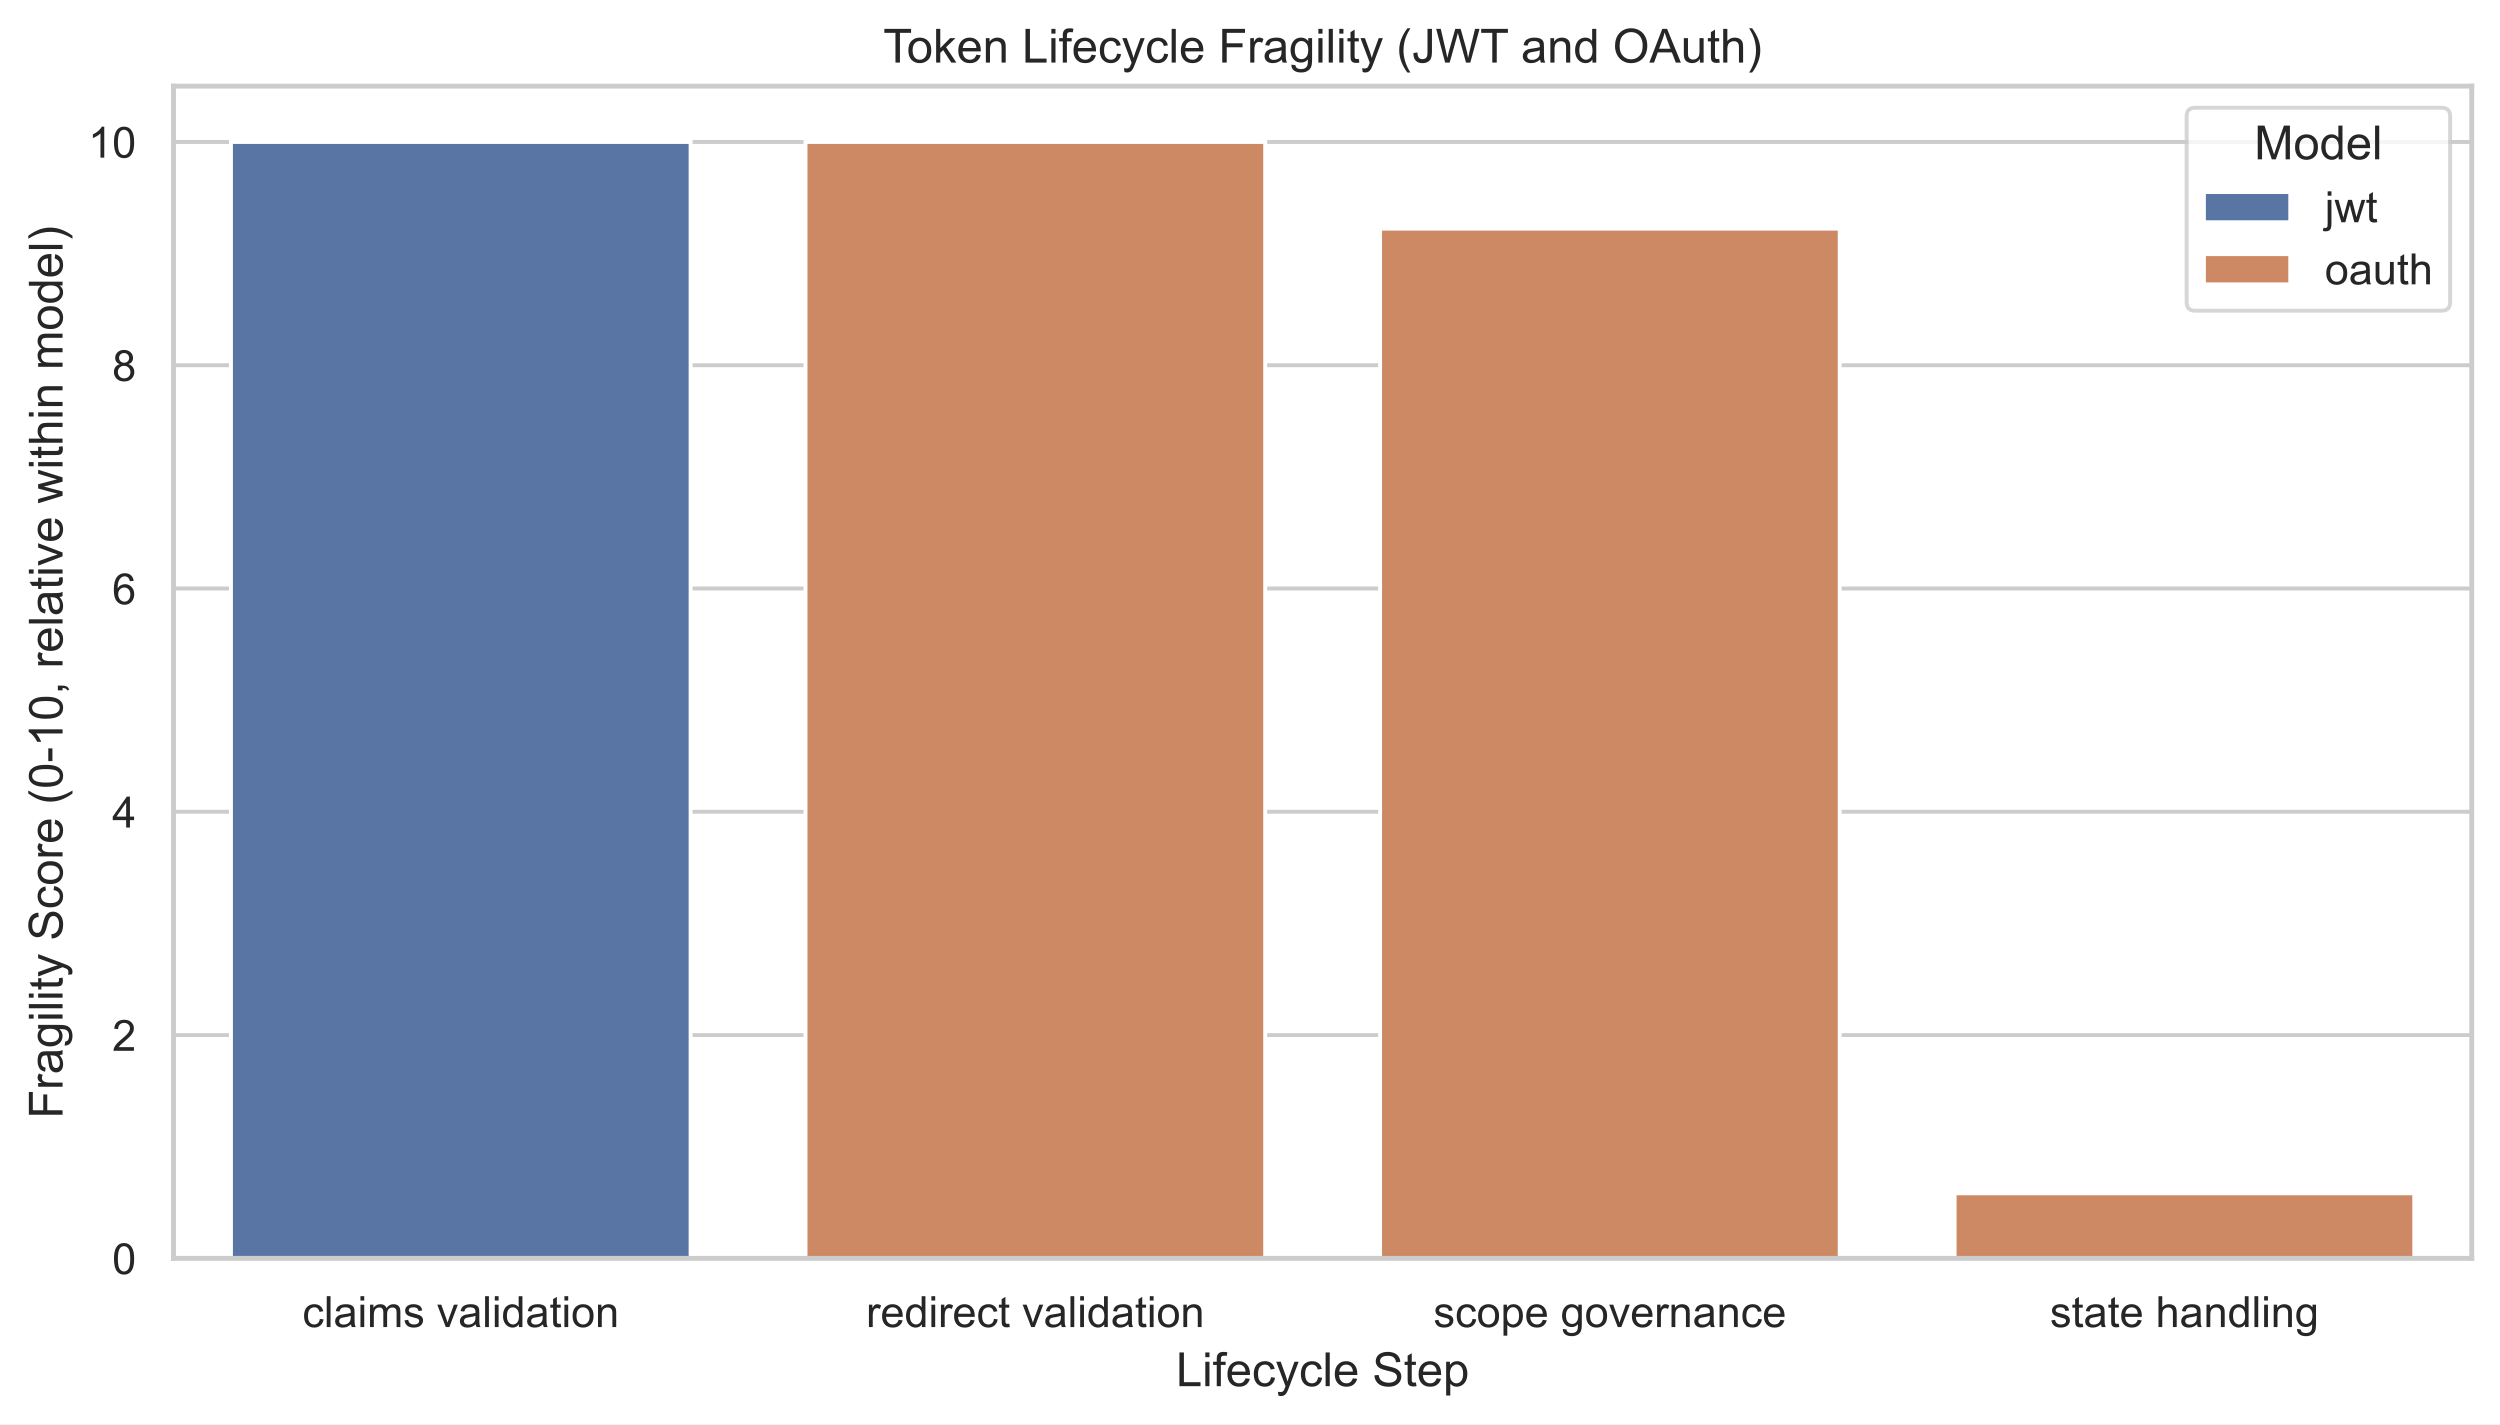
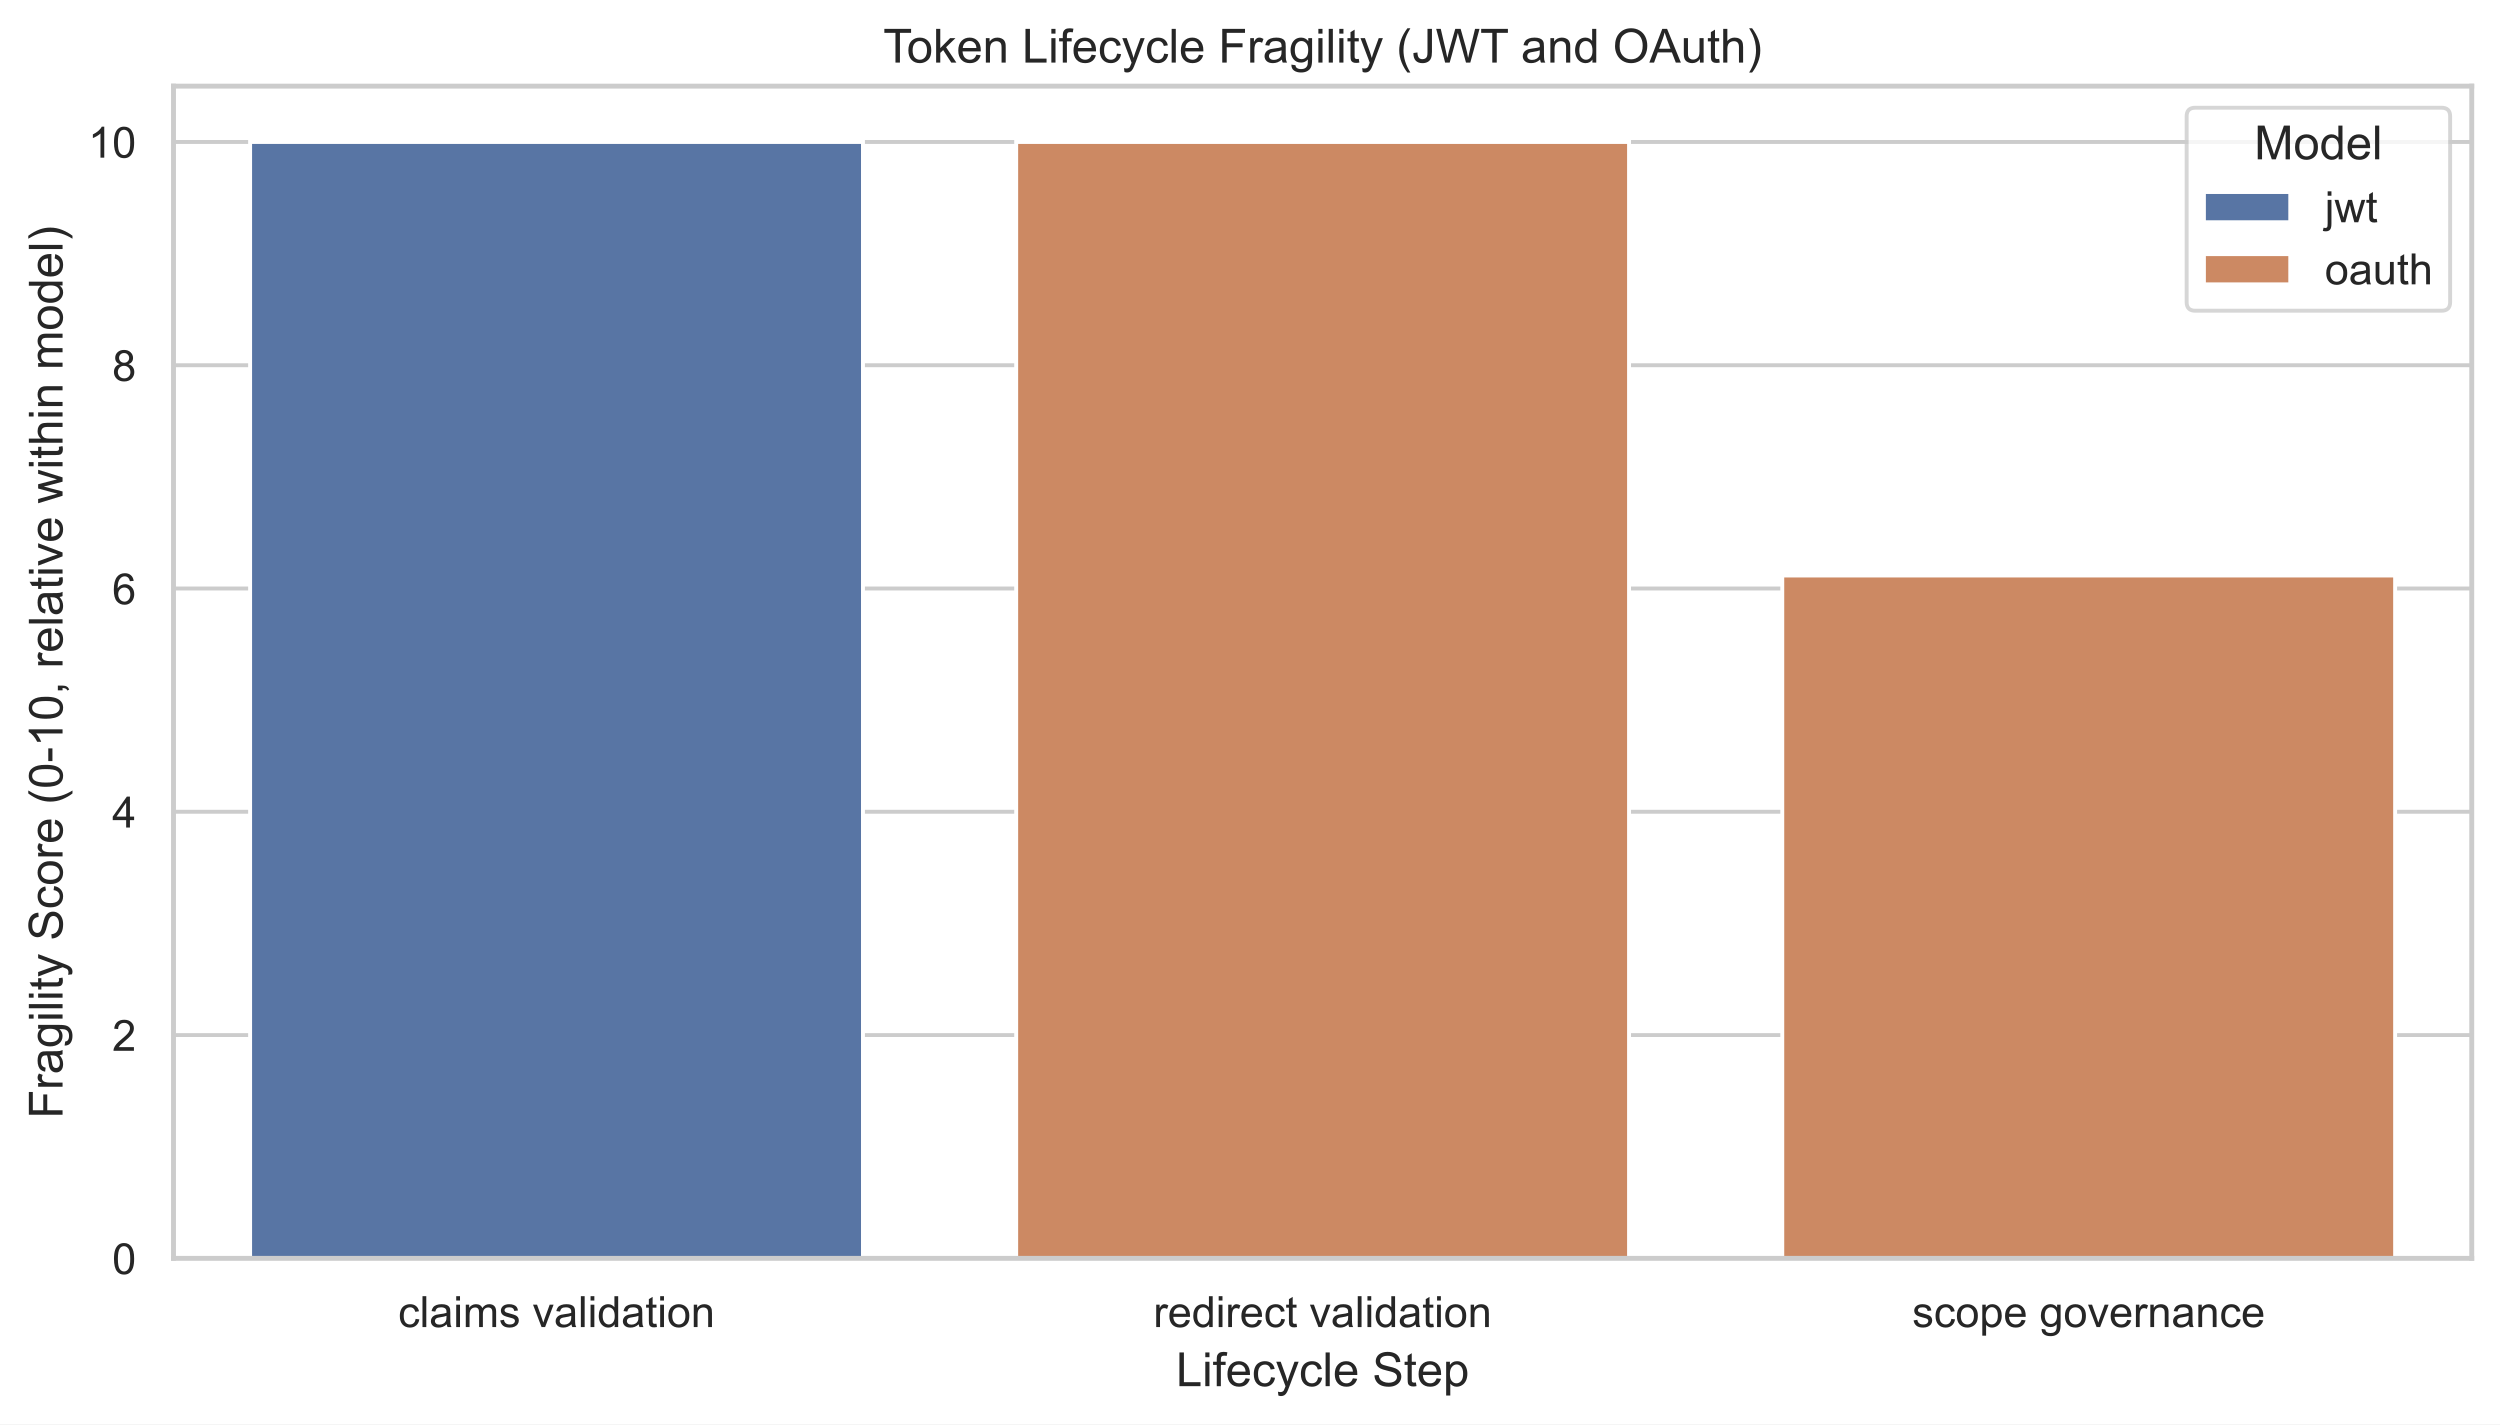
<svg xmlns="http://www.w3.org/2000/svg" xmlns:xlink="http://www.w3.org/1999/xlink" width="636.84pt" height="362.833pt" viewBox="0 0 636.84 362.833" version="1.1">
  <defs>
    <style type="text/css">*{stroke-linejoin: round; stroke-linecap: butt}</style>
  </defs>
  <g id="figure_1">
    <g id="patch_1">
      <path d="M 0 362.833  L 636.84 362.833  L 636.84 0  L 0 0  z " style="fill: #ffffff" />
    </g>
    <g id="axes_1">
      <g id="patch_2">
        <path d="M 44.196 320.547  L 629.64 320.547  L 629.64 21.943  L 44.196 21.943  z " style="fill: #ffffff" />
      </g>
      <g id="matplotlib.axis_1">
        <g id="xtick_1">
          <g id="text_1">
-             <g style="fill: #262626" transform="translate(77.02796 338.0556) scale(0.11 -0.11)">
+             <g style="fill: #262626" transform="translate(101.4214 338.0556) scale(0.11 -0.11)">
              <defs>
                <path id="ArialMT-46" d="M 2588 1216  L 3141 1144  Q 3050 572 2676 248  Q 2303 -75 1759 -75  Q 1078 -75 664 370  Q 250 816 250 1647  Q 250 2184 428 2587  Q 606 2991 970 3192  Q 1334 3394 1763 3394  Q 2303 3394 2647 3120  Q 2991 2847 3088 2344  L 2541 2259  Q 2463 2594 2264 2762  Q 2066 2931 1784 2931  Q 1359 2931 1093 2626  Q 828 2322 828 1663  Q 828 994 1084 691  Q 1341 388 1753 388  Q 2084 388 2306 591  Q 2528 794 2588 1216  z " transform="scale(0.015625)" />
                <path id="ArialMT-4f" d="M 409 0  L 409 4581  L 972 4581  L 972 0  L 409 0  z " transform="scale(0.015625)" />
                <path id="ArialMT-44" d="M 2588 409  Q 2275 144 1986 34  Q 1697 -75 1366 -75  Q 819 -75 525 192  Q 231 459 231 875  Q 231 1119 342 1320  Q 453 1522 633 1644  Q 813 1766 1038 1828  Q 1203 1872 1538 1913  Q 2219 1994 2541 2106  Q 2544 2222 2544 2253  Q 2544 2597 2384 2738  Q 2169 2928 1744 2928  Q 1347 2928 1158 2789  Q 969 2650 878 2297  L 328 2372  Q 403 2725 575 2942  Q 747 3159 1072 3276  Q 1397 3394 1825 3394  Q 2250 3394 2515 3294  Q 2781 3194 2906 3042  Q 3031 2891 3081 2659  Q 3109 2516 3109 2141  L 3109 1391  Q 3109 606 3145 398  Q 3181 191 3288 0  L 2700 0  Q 2613 175 2588 409  z M 2541 1666  Q 2234 1541 1622 1453  Q 1275 1403 1131 1340  Q 988 1278 909 1158  Q 831 1038 831 891  Q 831 666 1001 516  Q 1172 366 1500 366  Q 1825 366 2078 508  Q 2331 650 2450 897  Q 2541 1088 2541 1459  L 2541 1666  z " transform="scale(0.015625)" />
                <path id="ArialMT-4c" d="M 425 3934  L 425 4581  L 988 4581  L 988 3934  L 425 3934  z M 425 0  L 425 3319  L 988 3319  L 988 0  L 425 0  z " transform="scale(0.015625)" />
                <path id="ArialMT-50" d="M 422 0  L 422 3319  L 925 3319  L 925 2853  Q 1081 3097 1340 3245  Q 1600 3394 1931 3394  Q 2300 3394 2536 3241  Q 2772 3088 2869 2813  Q 3263 3394 3894 3394  Q 4388 3394 4653 3120  Q 4919 2847 4919 2278  L 4919 0  L 4359 0  L 4359 2091  Q 4359 2428 4304 2576  Q 4250 2725 4106 2815  Q 3963 2906 3769 2906  Q 3419 2906 3187 2673  Q 2956 2441 2956 1928  L 2956 0  L 2394 0  L 2394 2156  Q 2394 2531 2256 2718  Q 2119 2906 1806 2906  Q 1569 2906 1367 2781  Q 1166 2656 1075 2415  Q 984 2175 984 1722  L 984 0  L 422 0  z " transform="scale(0.015625)" />
                <path id="ArialMT-56" d="M 197 991  L 753 1078  Q 800 744 1014 566  Q 1228 388 1613 388  Q 2000 388 2187 545  Q 2375 703 2375 916  Q 2375 1106 2209 1216  Q 2094 1291 1634 1406  Q 1016 1563 777 1677  Q 538 1791 414 1992  Q 291 2194 291 2438  Q 291 2659 392 2848  Q 494 3038 669 3163  Q 800 3259 1026 3326  Q 1253 3394 1513 3394  Q 1903 3394 2198 3281  Q 2494 3169 2634 2976  Q 2775 2784 2828 2463  L 2278 2388  Q 2241 2644 2061 2787  Q 1881 2931 1553 2931  Q 1166 2931 1000 2803  Q 834 2675 834 2503  Q 834 2394 903 2306  Q 972 2216 1119 2156  Q 1203 2125 1616 2013  Q 2213 1853 2448 1751  Q 2684 1650 2818 1456  Q 2953 1263 2953 975  Q 2953 694 2789 445  Q 2625 197 2315 61  Q 2006 -75 1616 -75  Q 969 -75 630 194  Q 291 463 197 991  z " transform="scale(0.015625)" />
                <path id="ArialMT-3" transform="scale(0.015625)" />
                <path id="ArialMT-59" d="M 1344 0  L 81 3319  L 675 3319  L 1388 1331  Q 1503 1009 1600 663  Q 1675 925 1809 1294  L 2547 3319  L 3125 3319  L 1869 0  L 1344 0  z " transform="scale(0.015625)" />
                <path id="ArialMT-47" d="M 2575 0  L 2575 419  Q 2259 -75 1647 -75  Q 1250 -75 917 144  Q 584 363 401 755  Q 219 1147 219 1656  Q 219 2153 384 2558  Q 550 2963 881 3178  Q 1213 3394 1622 3394  Q 1922 3394 2156 3267  Q 2391 3141 2538 2938  L 2538 4581  L 3097 4581  L 3097 0  L 2575 0  z M 797 1656  Q 797 1019 1065 703  Q 1334 388 1700 388  Q 2069 388 2326 689  Q 2584 991 2584 1609  Q 2584 2291 2321 2609  Q 2059 2928 1675 2928  Q 1300 2928 1048 2622  Q 797 2316 797 1656  z " transform="scale(0.015625)" />
                <path id="ArialMT-57" d="M 1650 503  L 1731 6  Q 1494 -44 1306 -44  Q 1000 -44 831 53  Q 663 150 594 308  Q 525 466 525 972  L 525 2881  L 113 2881  L 113 3319  L 525 3319  L 525 4141  L 1084 4478  L 1084 3319  L 1650 3319  L 1650 2881  L 1084 2881  L 1084 941  Q 1084 700 1114 631  Q 1144 563 1211 522  Q 1278 481 1403 481  Q 1497 481 1650 503  z " transform="scale(0.015625)" />
                <path id="ArialMT-52" d="M 213 1659  Q 213 2581 725 3025  Q 1153 3394 1769 3394  Q 2453 3394 2887 2945  Q 3322 2497 3322 1706  Q 3322 1066 3130 698  Q 2938 331 2570 128  Q 2203 -75 1769 -75  Q 1072 -75 642 372  Q 213 819 213 1659  z M 791 1659  Q 791 1022 1069 705  Q 1347 388 1769 388  Q 2188 388 2466 706  Q 2744 1025 2744 1678  Q 2744 2294 2464 2611  Q 2184 2928 1769 2928  Q 1347 2928 1069 2612  Q 791 2297 791 1659  z " transform="scale(0.015625)" />
                <path id="ArialMT-51" d="M 422 0  L 422 3319  L 928 3319  L 928 2847  Q 1294 3394 1984 3394  Q 2284 3394 2536 3286  Q 2788 3178 2913 3003  Q 3038 2828 3088 2588  Q 3119 2431 3119 2041  L 3119 0  L 2556 0  L 2556 2019  Q 2556 2363 2490 2533  Q 2425 2703 2258 2804  Q 2091 2906 1866 2906  Q 1506 2906 1245 2678  Q 984 2450 984 1813  L 984 0  L 422 0  z " transform="scale(0.015625)" />
              </defs>
              <use xlink:href="#ArialMT-46" />
              <use xlink:href="#ArialMT-4f" transform="translate(50 0)" />
              <use xlink:href="#ArialMT-44" transform="translate(72.21875 0)" />
              <use xlink:href="#ArialMT-4c" transform="translate(127.8281 0)" />
              <use xlink:href="#ArialMT-50" transform="translate(150.0469 0)" />
              <use xlink:href="#ArialMT-56" transform="translate(233.3438 0)" />
              <use xlink:href="#ArialMT-3" transform="translate(283.3438 0)" />
              <use xlink:href="#ArialMT-59" transform="translate(311.125 0)" />
              <use xlink:href="#ArialMT-44" transform="translate(361.125 0)" />
              <use xlink:href="#ArialMT-4f" transform="translate(416.7344 0)" />
              <use xlink:href="#ArialMT-4c" transform="translate(438.9531 0)" />
              <use xlink:href="#ArialMT-47" transform="translate(461.1719 0)" />
              <use xlink:href="#ArialMT-44" transform="translate(516.7812 0)" />
              <use xlink:href="#ArialMT-57" transform="translate(572.3906 0)" />
              <use xlink:href="#ArialMT-4c" transform="translate(600.1719 0)" />
              <use xlink:href="#ArialMT-52" transform="translate(622.3906 0)" />
              <use xlink:href="#ArialMT-51" transform="translate(678 0)" />
            </g>
          </g>
        </g>
        <g id="xtick_2">
          <g id="text_2">
-             <g style="fill: #262626" transform="translate(220.6346 338.0556) scale(0.11 -0.11)">
+             <g style="fill: #262626" transform="translate(293.815 338.0556) scale(0.11 -0.11)">
              <defs>
                <path id="ArialMT-55" d="M 416 0  L 416 3319  L 922 3319  L 922 2816  Q 1116 3169 1280 3281  Q 1444 3394 1641 3394  Q 1925 3394 2219 3213  L 2025 2691  Q 1819 2813 1613 2813  Q 1428 2813 1281 2702  Q 1134 2591 1072 2394  Q 978 2094 978 1738  L 978 0  L 416 0  z " transform="scale(0.015625)" />
                <path id="ArialMT-48" d="M 2694 1069  L 3275 997  Q 3138 488 2766 206  Q 2394 -75 1816 -75  Q 1088 -75 661 373  Q 234 822 234 1631  Q 234 2469 665 2931  Q 1097 3394 1784 3394  Q 2450 3394 2872 2941  Q 3294 2488 3294 1666  Q 3294 1616 3291 1516  L 816 1516  Q 847 969 1125 678  Q 1403 388 1819 388  Q 2128 388 2347 550  Q 2566 713 2694 1069  z M 847 1978  L 2700 1978  Q 2663 2397 2488 2606  Q 2219 2931 1791 2931  Q 1403 2931 1139 2672  Q 875 2413 847 1978  z " transform="scale(0.015625)" />
              </defs>
              <use xlink:href="#ArialMT-55" />
              <use xlink:href="#ArialMT-48" transform="translate(33.29688 0)" />
              <use xlink:href="#ArialMT-47" transform="translate(88.90625 0)" />
              <use xlink:href="#ArialMT-4c" transform="translate(144.5156 0)" />
              <use xlink:href="#ArialMT-55" transform="translate(166.7344 0)" />
              <use xlink:href="#ArialMT-48" transform="translate(200.0312 0)" />
              <use xlink:href="#ArialMT-46" transform="translate(255.6406 0)" />
              <use xlink:href="#ArialMT-57" transform="translate(305.6406 0)" />
              <use xlink:href="#ArialMT-3" transform="translate(333.4219 0)" />
              <use xlink:href="#ArialMT-59" transform="translate(361.2031 0)" />
              <use xlink:href="#ArialMT-44" transform="translate(411.2031 0)" />
              <use xlink:href="#ArialMT-4f" transform="translate(466.8125 0)" />
              <use xlink:href="#ArialMT-4c" transform="translate(489.0312 0)" />
              <use xlink:href="#ArialMT-47" transform="translate(511.25 0)" />
              <use xlink:href="#ArialMT-44" transform="translate(566.8594 0)" />
              <use xlink:href="#ArialMT-57" transform="translate(622.4688 0)" />
              <use xlink:href="#ArialMT-4c" transform="translate(650.25 0)" />
              <use xlink:href="#ArialMT-52" transform="translate(672.4688 0)" />
              <use xlink:href="#ArialMT-51" transform="translate(728.0781 0)" />
            </g>
          </g>
        </g>
        <g id="xtick_3">
          <g id="text_3">
-             <g style="fill: #262626" transform="translate(365.1539 338.0556) scale(0.11 -0.11)">
+             <g style="fill: #262626" transform="translate(487.1213 338.0556) scale(0.11 -0.11)">
              <defs>
                <path id="ArialMT-53" d="M 422 -1272  L 422 3319  L 934 3319  L 934 2888  Q 1116 3141 1344 3267  Q 1572 3394 1897 3394  Q 2322 3394 2647 3175  Q 2972 2956 3137 2557  Q 3303 2159 3303 1684  Q 3303 1175 3120 767  Q 2938 359 2589 142  Q 2241 -75 1856 -75  Q 1575 -75 1351 44  Q 1128 163 984 344  L 984 -1272  L 422 -1272  z M 931 1641  Q 931 1000 1190 694  Q 1450 388 1819 388  Q 2194 388 2461 705  Q 2728 1022 2728 1688  Q 2728 2322 2467 2637  Q 2206 2953 1844 2953  Q 1484 2953 1207 2617  Q 931 2281 931 1641  z " transform="scale(0.015625)" />
                <path id="ArialMT-4a" d="M 319 -275  L 866 -356  Q 900 -609 1056 -725  Q 1266 -881 1628 -881  Q 2019 -881 2231 -725  Q 2444 -569 2519 -288  Q 2563 -116 2559 434  Q 2191 0 1641 0  Q 956 0 581 494  Q 206 988 206 1678  Q 206 2153 378 2554  Q 550 2956 876 3175  Q 1203 3394 1644 3394  Q 2231 3394 2613 2919  L 2613 3319  L 3131 3319  L 3131 450  Q 3131 -325 2973 -648  Q 2816 -972 2473 -1159  Q 2131 -1347 1631 -1347  Q 1038 -1347 672 -1080  Q 306 -813 319 -275  z M 784 1719  Q 784 1066 1043 766  Q 1303 466 1694 466  Q 2081 466 2343 764  Q 2606 1063 2606 1700  Q 2606 2309 2336 2618  Q 2066 2928 1684 2928  Q 1309 2928 1046 2623  Q 784 2319 784 1719  z " transform="scale(0.015625)" />
              </defs>
              <use xlink:href="#ArialMT-56" />
              <use xlink:href="#ArialMT-46" transform="translate(50 0)" />
              <use xlink:href="#ArialMT-52" transform="translate(100 0)" />
              <use xlink:href="#ArialMT-53" transform="translate(155.6094 0)" />
              <use xlink:href="#ArialMT-48" transform="translate(211.2188 0)" />
              <use xlink:href="#ArialMT-3" transform="translate(266.8281 0)" />
              <use xlink:href="#ArialMT-4a" transform="translate(294.6094 0)" />
              <use xlink:href="#ArialMT-52" transform="translate(350.2188 0)" />
              <use xlink:href="#ArialMT-59" transform="translate(405.8281 0)" />
              <use xlink:href="#ArialMT-48" transform="translate(455.8281 0)" />
              <use xlink:href="#ArialMT-55" transform="translate(511.4375 0)" />
              <use xlink:href="#ArialMT-51" transform="translate(544.7344 0)" />
              <use xlink:href="#ArialMT-44" transform="translate(600.3438 0)" />
              <use xlink:href="#ArialMT-51" transform="translate(655.9531 0)" />
              <use xlink:href="#ArialMT-46" transform="translate(711.5625 0)" />
              <use xlink:href="#ArialMT-48" transform="translate(761.5625 0)" />
            </g>
          </g>
        </g>
-         <g id="xtick_4">
-           <g id="text_4">
-             <g style="fill: #262626" transform="translate(522.2131 338.0556) scale(0.11 -0.11)">
-               <defs>
-                 <path id="ArialMT-4b" d="M 422 0  L 422 4581  L 984 4581  L 984 2938  Q 1378 3394 1978 3394  Q 2347 3394 2619 3248  Q 2891 3103 3008 2847  Q 3125 2591 3125 2103  L 3125 0  L 2563 0  L 2563 2103  Q 2563 2525 2380 2717  Q 2197 2909 1863 2909  Q 1613 2909 1392 2779  Q 1172 2650 1078 2428  Q 984 2206 984 1816  L 984 0  L 422 0  z " transform="scale(0.015625)" />
-               </defs>
-               <use xlink:href="#ArialMT-56" />
-               <use xlink:href="#ArialMT-57" transform="translate(50 0)" />
-               <use xlink:href="#ArialMT-44" transform="translate(77.78125 0)" />
-               <use xlink:href="#ArialMT-57" transform="translate(133.3906 0)" />
-               <use xlink:href="#ArialMT-48" transform="translate(161.1719 0)" />
-               <use xlink:href="#ArialMT-3" transform="translate(216.7812 0)" />
-               <use xlink:href="#ArialMT-4b" transform="translate(244.5625 0)" />
-               <use xlink:href="#ArialMT-44" transform="translate(300.1719 0)" />
-               <use xlink:href="#ArialMT-51" transform="translate(355.7812 0)" />
-               <use xlink:href="#ArialMT-47" transform="translate(411.3906 0)" />
-               <use xlink:href="#ArialMT-4f" transform="translate(467 0)" />
-               <use xlink:href="#ArialMT-4c" transform="translate(489.2188 0)" />
-               <use xlink:href="#ArialMT-51" transform="translate(511.4375 0)" />
-               <use xlink:href="#ArialMT-4a" transform="translate(567.0469 0)" />
-             </g>
-           </g>
-         </g>
-         <g id="text_5">
+         <g id="text_4">
          <g style="fill: #262626" transform="translate(299.566 353.1071) scale(0.12 -0.12)">
            <defs>
              <path id="ArialMT-2f" d="M 469 0  L 469 4581  L 1075 4581  L 1075 541  L 3331 541  L 3331 0  L 469 0  z " transform="scale(0.015625)" />
              <path id="ArialMT-49" d="M 556 0  L 556 2881  L 59 2881  L 59 3319  L 556 3319  L 556 3672  Q 556 4006 616 4169  Q 697 4388 901 4523  Q 1106 4659 1475 4659  Q 1713 4659 2000 4603  L 1916 4113  Q 1741 4144 1584 4144  Q 1328 4144 1222 4034  Q 1116 3925 1116 3625  L 1116 3319  L 1763 3319  L 1763 2881  L 1116 2881  L 1116 0  L 556 0  z " transform="scale(0.015625)" />
              <path id="ArialMT-5c" d="M 397 -1278  L 334 -750  Q 519 -800 656 -800  Q 844 -800 956 -737  Q 1069 -675 1141 -563  Q 1194 -478 1313 -144  Q 1328 -97 1363 -6  L 103 3319  L 709 3319  L 1400 1397  Q 1534 1031 1641 628  Q 1738 1016 1872 1384  L 2581 3319  L 3144 3319  L 1881 -56  Q 1678 -603 1566 -809  Q 1416 -1088 1222 -1217  Q 1028 -1347 759 -1347  Q 597 -1347 397 -1278  z " transform="scale(0.015625)" />
              <path id="ArialMT-36" d="M 288 1472  L 859 1522  Q 900 1178 1048 958  Q 1197 738 1509 602  Q 1822 466 2213 466  Q 2559 466 2825 569  Q 3091 672 3220 851  Q 3350 1031 3350 1244  Q 3350 1459 3225 1620  Q 3100 1781 2813 1891  Q 2628 1963 1997 2114  Q 1366 2266 1113 2400  Q 784 2572 623 2826  Q 463 3081 463 3397  Q 463 3744 659 4045  Q 856 4347 1234 4503  Q 1613 4659 2075 4659  Q 2584 4659 2973 4495  Q 3363 4331 3572 4012  Q 3781 3694 3797 3291  L 3216 3247  Q 3169 3681 2898 3903  Q 2628 4125 2100 4125  Q 1550 4125 1298 3923  Q 1047 3722 1047 3438  Q 1047 3191 1225 3031  Q 1400 2872 2139 2705  Q 2878 2538 3153 2413  Q 3553 2228 3743 1945  Q 3934 1663 3934 1294  Q 3934 928 3725 604  Q 3516 281 3123 101  Q 2731 -78 2241 -78  Q 1619 -78 1198 103  Q 778 284 539 648  Q 300 1013 288 1472  z " transform="scale(0.015625)" />
            </defs>
            <use xlink:href="#ArialMT-2f" />
            <use xlink:href="#ArialMT-4c" transform="translate(55.60938 0)" />
            <use xlink:href="#ArialMT-49" transform="translate(77.82812 0)" />
            <use xlink:href="#ArialMT-48" transform="translate(105.6094 0)" />
            <use xlink:href="#ArialMT-46" transform="translate(161.2188 0)" />
            <use xlink:href="#ArialMT-5c" transform="translate(211.2188 0)" />
            <use xlink:href="#ArialMT-46" transform="translate(261.2188 0)" />
            <use xlink:href="#ArialMT-4f" transform="translate(311.2188 0)" />
            <use xlink:href="#ArialMT-48" transform="translate(333.4375 0)" />
            <use xlink:href="#ArialMT-3" transform="translate(389.0469 0)" />
            <use xlink:href="#ArialMT-36" transform="translate(416.8281 0)" />
            <use xlink:href="#ArialMT-57" transform="translate(483.5312 0)" />
            <use xlink:href="#ArialMT-48" transform="translate(511.3125 0)" />
            <use xlink:href="#ArialMT-53" transform="translate(566.9219 0)" />
          </g>
        </g>
      </g>
      <g id="matplotlib.axis_2">
        <g id="ytick_1">
          <g id="line2d_1">
-             <path d="M 44.196 320.547  L 629.64 320.547  " clip-path="url(#p34805dec7f)" style="fill: none; stroke: #cccccc; stroke-linecap: round" />
-           </g>
-           <g id="text_6">
+             <path d="M 44.196 320.547  L 629.64 320.547  " clip-path="url(#p69102980c5)" style="fill: none; stroke: #cccccc; stroke-linecap: round" />
+           </g>
+           <g id="text_5">
            <g style="fill: #262626" transform="translate(28.57898 324.5514) scale(0.11 -0.11)">
              <defs>
                <path id="ArialMT-13" d="M 266 2259  Q 266 3072 433 3567  Q 600 4063 929 4331  Q 1259 4600 1759 4600  Q 2128 4600 2406 4451  Q 2684 4303 2865 4023  Q 3047 3744 3150 3342  Q 3253 2941 3253 2259  Q 3253 1453 3087 958  Q 2922 463 2592 192  Q 2263 -78 1759 -78  Q 1097 -78 719 397  Q 266 969 266 2259  z M 844 2259  Q 844 1131 1108 757  Q 1372 384 1759 384  Q 2147 384 2411 759  Q 2675 1134 2675 2259  Q 2675 3391 2411 3762  Q 2147 4134 1753 4134  Q 1366 4134 1134 3806  Q 844 3388 844 2259  z " transform="scale(0.015625)" />
              </defs>
              <use xlink:href="#ArialMT-13" />
            </g>
          </g>
        </g>
        <g id="ytick_2">
          <g id="line2d_2">
-             <path d="M 44.196 263.67  L 629.64 263.67  " clip-path="url(#p34805dec7f)" style="fill: none; stroke: #cccccc; stroke-linecap: round" />
-           </g>
-           <g id="text_7">
+             <path d="M 44.196 263.67  L 629.64 263.67  " clip-path="url(#p69102980c5)" style="fill: none; stroke: #cccccc; stroke-linecap: round" />
+           </g>
+           <g id="text_6">
            <g style="fill: #262626" transform="translate(28.57898 267.6745) scale(0.11 -0.11)">
              <defs>
                <path id="ArialMT-15" d="M 3222 541  L 3222 0  L 194 0  Q 188 203 259 391  Q 375 700 629 1000  Q 884 1300 1366 1694  Q 2113 2306 2375 2664  Q 2638 3022 2638 3341  Q 2638 3675 2398 3904  Q 2159 4134 1775 4134  Q 1369 4134 1125 3890  Q 881 3647 878 3216  L 300 3275  Q 359 3922 746 4261  Q 1134 4600 1788 4600  Q 2447 4600 2831 4234  Q 3216 3869 3216 3328  Q 3216 3053 3103 2787  Q 2991 2522 2730 2228  Q 2469 1934 1863 1422  Q 1356 997 1212 845  Q 1069 694 975 541  L 3222 541  z " transform="scale(0.015625)" />
              </defs>
              <use xlink:href="#ArialMT-15" />
            </g>
          </g>
        </g>
        <g id="ytick_3">
          <g id="line2d_3">
-             <path d="M 44.196 206.793  L 629.64 206.793  " clip-path="url(#p34805dec7f)" style="fill: none; stroke: #cccccc; stroke-linecap: round" />
-           </g>
-           <g id="text_8">
+             <path d="M 44.196 206.793  L 629.64 206.793  " clip-path="url(#p69102980c5)" style="fill: none; stroke: #cccccc; stroke-linecap: round" />
+           </g>
+           <g id="text_7">
            <g style="fill: #262626" transform="translate(28.57898 210.7975) scale(0.11 -0.11)">
              <defs>
                <path id="ArialMT-17" d="M 2069 0  L 2069 1097  L 81 1097  L 81 1613  L 2172 4581  L 2631 4581  L 2631 1613  L 3250 1613  L 3250 1097  L 2631 1097  L 2631 0  L 2069 0  z M 2069 1613  L 2069 3678  L 634 1613  L 2069 1613  z " transform="scale(0.015625)" />
              </defs>
              <use xlink:href="#ArialMT-17" />
            </g>
          </g>
        </g>
        <g id="ytick_4">
          <g id="line2d_4">
-             <path d="M 44.196 149.916  L 629.64 149.916  " clip-path="url(#p34805dec7f)" style="fill: none; stroke: #cccccc; stroke-linecap: round" />
-           </g>
-           <g id="text_9">
+             <path d="M 44.196 149.916  L 629.64 149.916  " clip-path="url(#p69102980c5)" style="fill: none; stroke: #cccccc; stroke-linecap: round" />
+           </g>
+           <g id="text_8">
            <g style="fill: #262626" transform="translate(28.57898 153.9205) scale(0.11 -0.11)">
              <defs>
                <path id="ArialMT-19" d="M 3184 3459  L 2625 3416  Q 2550 3747 2413 3897  Q 2184 4138 1850 4138  Q 1581 4138 1378 3988  Q 1113 3794 959 3422  Q 806 3050 800 2363  Q 1003 2672 1297 2822  Q 1591 2972 1913 2972  Q 2475 2972 2870 2558  Q 3266 2144 3266 1488  Q 3266 1056 3080 686  Q 2894 316 2569 119  Q 2244 -78 1831 -78  Q 1128 -78 684 439  Q 241 956 241 2144  Q 241 3472 731 4075  Q 1159 4600 1884 4600  Q 2425 4600 2770 4297  Q 3116 3994 3184 3459  z M 888 1484  Q 888 1194 1011 928  Q 1134 663 1356 523  Q 1578 384 1822 384  Q 2178 384 2434 671  Q 2691 959 2691 1453  Q 2691 1928 2437 2201  Q 2184 2475 1800 2475  Q 1419 2475 1153 2201  Q 888 1928 888 1484  z " transform="scale(0.015625)" />
              </defs>
              <use xlink:href="#ArialMT-19" />
            </g>
          </g>
        </g>
        <g id="ytick_5">
          <g id="line2d_5">
-             <path d="M 44.196 93.039  L 629.64 93.039  " clip-path="url(#p34805dec7f)" style="fill: none; stroke: #cccccc; stroke-linecap: round" />
-           </g>
-           <g id="text_10">
+             <path d="M 44.196 93.039  L 629.64 93.039  " clip-path="url(#p69102980c5)" style="fill: none; stroke: #cccccc; stroke-linecap: round" />
+           </g>
+           <g id="text_9">
            <g style="fill: #262626" transform="translate(28.57898 97.04351) scale(0.11 -0.11)">
              <defs>
                <path id="ArialMT-1b" d="M 1131 2484  Q 781 2613 612 2850  Q 444 3088 444 3419  Q 444 3919 803 4259  Q 1163 4600 1759 4600  Q 2359 4600 2725 4251  Q 3091 3903 3091 3403  Q 3091 3084 2923 2848  Q 2756 2613 2416 2484  Q 2838 2347 3058 2040  Q 3278 1734 3278 1309  Q 3278 722 2862 322  Q 2447 -78 1769 -78  Q 1091 -78 675 323  Q 259 725 259 1325  Q 259 1772 486 2073  Q 713 2375 1131 2484  z M 1019 3438  Q 1019 3113 1228 2906  Q 1438 2700 1772 2700  Q 2097 2700 2305 2904  Q 2513 3109 2513 3406  Q 2513 3716 2298 3927  Q 2084 4138 1766 4138  Q 1444 4138 1231 3931  Q 1019 3725 1019 3438  z M 838 1322  Q 838 1081 952 856  Q 1066 631 1291 507  Q 1516 384 1775 384  Q 2178 384 2440 643  Q 2703 903 2703 1303  Q 2703 1709 2433 1975  Q 2163 2241 1756 2241  Q 1359 2241 1098 1978  Q 838 1716 838 1322  z " transform="scale(0.015625)" />
              </defs>
              <use xlink:href="#ArialMT-1b" />
            </g>
          </g>
        </g>
        <g id="ytick_6">
          <g id="line2d_6">
-             <path d="M 44.196 36.162  L 629.64 36.162  " clip-path="url(#p34805dec7f)" style="fill: none; stroke: #cccccc; stroke-linecap: round" />
-           </g>
-           <g id="text_11">
+             <path d="M 44.196 36.162  L 629.64 36.162  " clip-path="url(#p69102980c5)" style="fill: none; stroke: #cccccc; stroke-linecap: round" />
+           </g>
+           <g id="text_10">
            <g style="fill: #262626" transform="translate(22.46195 40.16652) scale(0.11 -0.11)">
              <defs>
                <path id="ArialMT-14" d="M 2384 0  L 1822 0  L 1822 3584  Q 1619 3391 1289 3197  Q 959 3003 697 2906  L 697 3450  Q 1169 3672 1522 3987  Q 1875 4303 2022 4600  L 2384 4600  L 2384 0  z " transform="scale(0.015625)" />
              </defs>
              <use xlink:href="#ArialMT-14" />
              <use xlink:href="#ArialMT-13" transform="translate(55.60938 0)" />
            </g>
          </g>
        </g>
-         <g id="text_12">
+         <g id="text_11">
          <g style="fill: #262626" transform="translate(15.93633 284.9452) rotate(-90) scale(0.12 -0.12)">
            <defs>
              <path id="ArialMT-29" d="M 525 0  L 525 4581  L 3616 4581  L 3616 4041  L 1131 4041  L 1131 2622  L 3281 2622  L 3281 2081  L 1131 2081  L 1131 0  L 525 0  z " transform="scale(0.015625)" />
              <path id="ArialMT-b" d="M 1497 -1347  Q 1031 -759 709 28  Q 388 816 388 1659  Q 388 2403 628 3084  Q 909 3875 1497 4659  L 1900 4659  Q 1522 4009 1400 3731  Q 1209 3300 1100 2831  Q 966 2247 966 1656  Q 966 153 1900 -1347  L 1497 -1347  z " transform="scale(0.015625)" />
              <path id="ArialMT-10" d="M 203 1375  L 203 1941  L 1931 1941  L 1931 1375  L 203 1375  z " transform="scale(0.015625)" />
              <path id="ArialMT-f" d="M 569 0  L 569 641  L 1209 641  L 1209 0  Q 1209 -353 1084 -570  Q 959 -788 688 -906  L 531 -666  Q 709 -588 793 -436  Q 878 -284 888 0  L 569 0  z " transform="scale(0.015625)" />
              <path id="ArialMT-5a" d="M 1034 0  L 19 3319  L 600 3319  L 1128 1403  L 1325 691  Q 1338 744 1497 1375  L 2025 3319  L 2603 3319  L 3100 1394  L 3266 759  L 3456 1400  L 4025 3319  L 4572 3319  L 3534 0  L 2950 0  L 2422 1988  L 2294 2553  L 1622 0  L 1034 0  z " transform="scale(0.015625)" />
+               <path id="ArialMT-4b" d="M 422 0  L 422 4581  L 984 4581  L 984 2938  Q 1378 3394 1978 3394  Q 2347 3394 2619 3248  Q 2891 3103 3008 2847  Q 3125 2591 3125 2103  L 3125 0  L 2563 0  L 2563 2103  Q 2563 2525 2380 2717  Q 2197 2909 1863 2909  Q 1613 2909 1392 2779  Q 1172 2650 1078 2428  Q 984 2206 984 1816  L 984 0  L 422 0  z " transform="scale(0.015625)" />
              <path id="ArialMT-c" d="M 791 -1347  L 388 -1347  Q 1322 153 1322 1656  Q 1322 2244 1188 2822  Q 1081 3291 891 3722  Q 769 4003 388 4659  L 791 4659  Q 1378 3875 1659 3084  Q 1900 2403 1900 1659  Q 1900 816 1576 28  Q 1253 -759 791 -1347  z " transform="scale(0.015625)" />
            </defs>
            <use xlink:href="#ArialMT-29" />
            <use xlink:href="#ArialMT-55" transform="translate(61.07812 0)" />
            <use xlink:href="#ArialMT-44" transform="translate(94.375 0)" />
            <use xlink:href="#ArialMT-4a" transform="translate(149.9844 0)" />
            <use xlink:href="#ArialMT-4c" transform="translate(205.5938 0)" />
            <use xlink:href="#ArialMT-4f" transform="translate(227.8125 0)" />
            <use xlink:href="#ArialMT-4c" transform="translate(250.0312 0)" />
            <use xlink:href="#ArialMT-57" transform="translate(272.25 0)" />
            <use xlink:href="#ArialMT-5c" transform="translate(300.0312 0)" />
            <use xlink:href="#ArialMT-3" transform="translate(350.0312 0)" />
            <use xlink:href="#ArialMT-36" transform="translate(377.8125 0)" />
            <use xlink:href="#ArialMT-46" transform="translate(444.5156 0)" />
            <use xlink:href="#ArialMT-52" transform="translate(494.5156 0)" />
            <use xlink:href="#ArialMT-55" transform="translate(550.125 0)" />
            <use xlink:href="#ArialMT-48" transform="translate(583.4219 0)" />
            <use xlink:href="#ArialMT-3" transform="translate(639.0312 0)" />
            <use xlink:href="#ArialMT-b" transform="translate(666.8125 0)" />
            <use xlink:href="#ArialMT-13" transform="translate(700.1094 0)" />
            <use xlink:href="#ArialMT-10" transform="translate(755.7188 0)" />
            <use xlink:href="#ArialMT-14" transform="translate(789.0156 0)" />
            <use xlink:href="#ArialMT-13" transform="translate(844.625 0)" />
            <use xlink:href="#ArialMT-f" transform="translate(900.2344 0)" />
            <use xlink:href="#ArialMT-3" transform="translate(928.0156 0)" />
            <use xlink:href="#ArialMT-55" transform="translate(955.7969 0)" />
            <use xlink:href="#ArialMT-48" transform="translate(989.0938 0)" />
            <use xlink:href="#ArialMT-4f" transform="translate(1044.703 0)" />
            <use xlink:href="#ArialMT-44" transform="translate(1066.922 0)" />
            <use xlink:href="#ArialMT-57" transform="translate(1122.531 0)" />
            <use xlink:href="#ArialMT-4c" transform="translate(1150.312 0)" />
            <use xlink:href="#ArialMT-59" transform="translate(1172.531 0)" />
            <use xlink:href="#ArialMT-48" transform="translate(1222.531 0)" />
            <use xlink:href="#ArialMT-3" transform="translate(1278.141 0)" />
            <use xlink:href="#ArialMT-5a" transform="translate(1305.922 0)" />
            <use xlink:href="#ArialMT-4c" transform="translate(1378.141 0)" />
            <use xlink:href="#ArialMT-57" transform="translate(1400.359 0)" />
            <use xlink:href="#ArialMT-4b" transform="translate(1428.141 0)" />
            <use xlink:href="#ArialMT-4c" transform="translate(1483.75 0)" />
            <use xlink:href="#ArialMT-51" transform="translate(1505.969 0)" />
            <use xlink:href="#ArialMT-3" transform="translate(1561.578 0)" />
            <use xlink:href="#ArialMT-50" transform="translate(1589.359 0)" />
            <use xlink:href="#ArialMT-52" transform="translate(1672.656 0)" />
            <use xlink:href="#ArialMT-47" transform="translate(1728.266 0)" />
            <use xlink:href="#ArialMT-48" transform="translate(1783.875 0)" />
            <use xlink:href="#ArialMT-4f" transform="translate(1839.484 0)" />
            <use xlink:href="#ArialMT-c" transform="translate(1861.703 0)" />
          </g>
        </g>
      </g>
      <g id="patch_3">
-         <path d="M 58.832 320.547  L 175.921 320.547  L 175.921 36.162  L 58.832 36.162  z " clip-path="url(#p34805dec7f)" style="fill: #5875a4; stroke: #ffffff; stroke-linejoin: miter" />
+         <path d="M 63.711 320.547  L 219.829 320.547  L 219.829 36.162  L 63.711 36.162  z " clip-path="url(#p69102980c5)" style="fill: #5875a4; stroke: #ffffff; stroke-linejoin: miter" />
      </g>
      <g id="patch_4">
-         <path d="M 205.193 320.547  L 322.282 320.547  L 322.282 36.162  L 205.193 36.162  z " clip-path="url(#p34805dec7f)" style="fill: #cc8963; stroke: #ffffff; stroke-linejoin: miter" />
+         <path d="M 258.859 320.547  L 414.977 320.547  L 414.977 36.162  L 258.859 36.162  z " clip-path="url(#p69102980c5)" style="fill: #cc8963; stroke: #ffffff; stroke-linejoin: miter" />
      </g>
      <g id="patch_5">
-         <path d="M 351.554 320.547  L 468.643 320.547  L 468.643 58.251  L 351.554 58.251  z " clip-path="url(#p34805dec7f)" style="fill: #cc8963; stroke: #ffffff; stroke-linejoin: miter" />
+         <path d="M 454.007 320.547  L 610.125 320.547  L 610.125 146.603  L 454.007 146.603  z " clip-path="url(#p69102980c5)" style="fill: #cc8963; stroke: #ffffff; stroke-linejoin: miter" />
      </g>
      <g id="patch_6">
-         <path d="M 497.915 320.547  L 615.004 320.547  L 615.004 303.981  L 497.915 303.981  z " clip-path="url(#p34805dec7f)" style="fill: #cc8963; stroke: #ffffff; stroke-linejoin: miter" />
+         <path d="M 141.77 320.547  L 141.77 320.547  L 141.77 320.547  L 141.77 320.547  z " clip-path="url(#p69102980c5)" style="fill: #5875a4; stroke: #ffffff; stroke-linejoin: miter" />
      </g>
      <g id="patch_7">
-         <path d="M 117.376 320.547  L 117.376 320.547  L 117.376 320.547  L 117.376 320.547  z " clip-path="url(#p34805dec7f)" style="fill: #5875a4; stroke: #ffffff; stroke-linejoin: miter" />
+         <path d="M 141.77 320.547  L 141.77 320.547  L 141.77 320.547  L 141.77 320.547  z " clip-path="url(#p69102980c5)" style="fill: #cc8963; stroke: #ffffff; stroke-linejoin: miter" />
+       </g>
+       <g id="line2d_7">
+         <path clip-path="url(#p69102980c5)" style="fill: none; stroke: #424242; stroke-width: 2.25; stroke-linecap: round" />
+       </g>
+       <g id="line2d_8">
+         <path clip-path="url(#p69102980c5)" style="fill: none; stroke: #424242; stroke-width: 2.25; stroke-linecap: round" />
+       </g>
+       <g id="line2d_9">
+         <path clip-path="url(#p69102980c5)" style="fill: none; stroke: #424242; stroke-width: 2.25; stroke-linecap: round" />
      </g>
      <g id="patch_8">
-         <path d="M 117.376 320.547  L 117.376 320.547  L 117.376 320.547  L 117.376 320.547  z " clip-path="url(#p34805dec7f)" style="fill: #cc8963; stroke: #ffffff; stroke-linejoin: miter" />
-       </g>
-       <g id="line2d_7">
-         <path clip-path="url(#p34805dec7f)" style="fill: none; stroke: #424242; stroke-width: 2.25; stroke-linecap: round" />
-       </g>
-       <g id="line2d_8">
-         <path clip-path="url(#p34805dec7f)" style="fill: none; stroke: #424242; stroke-width: 2.25; stroke-linecap: round" />
-       </g>
-       <g id="line2d_9">
-         <path clip-path="url(#p34805dec7f)" style="fill: none; stroke: #424242; stroke-width: 2.25; stroke-linecap: round" />
-       </g>
-       <g id="line2d_10">
-         <path clip-path="url(#p34805dec7f)" style="fill: none; stroke: #424242; stroke-width: 2.25; stroke-linecap: round" />
+         <path d="M 44.196 320.547  L 44.196 21.943  " style="fill: none; stroke: #cccccc; stroke-width: 1.25; stroke-linejoin: miter; stroke-linecap: square" />
      </g>
      <g id="patch_9">
-         <path d="M 44.196 320.547  L 44.196 21.943  " style="fill: none; stroke: #cccccc; stroke-width: 1.25; stroke-linejoin: miter; stroke-linecap: square" />
+         <path d="M 629.64 320.547  L 629.64 21.943  " style="fill: none; stroke: #cccccc; stroke-width: 1.25; stroke-linejoin: miter; stroke-linecap: square" />
      </g>
      <g id="patch_10">
-         <path d="M 629.64 320.547  L 629.64 21.943  " style="fill: none; stroke: #cccccc; stroke-width: 1.25; stroke-linejoin: miter; stroke-linecap: square" />
+         <path d="M 44.196 320.547  L 629.64 320.547  " style="fill: none; stroke: #cccccc; stroke-width: 1.25; stroke-linejoin: miter; stroke-linecap: square" />
      </g>
      <g id="patch_11">
-         <path d="M 44.196 320.547  L 629.64 320.547  " style="fill: none; stroke: #cccccc; stroke-width: 1.25; stroke-linejoin: miter; stroke-linecap: square" />
-       </g>
-       <g id="patch_12">
        <path d="M 44.196 21.943  L 629.64 21.943  " style="fill: none; stroke: #cccccc; stroke-width: 1.25; stroke-linejoin: miter; stroke-linecap: square" />
      </g>
-       <g id="text_13">
+       <g id="text_12">
        <g style="fill: #262626" transform="translate(224.9954 15.94313) scale(0.12 -0.12)">
          <defs>
            <path id="ArialMT-37" d="M 1659 0  L 1659 4041  L 150 4041  L 150 4581  L 3781 4581  L 3781 4041  L 2266 4041  L 2266 0  L 1659 0  z " transform="scale(0.015625)" />
            <path id="ArialMT-4e" d="M 425 0  L 425 4581  L 988 4581  L 988 1969  L 2319 3319  L 3047 3319  L 1778 2088  L 3175 0  L 2481 0  L 1384 1697  L 988 1316  L 988 0  L 425 0  z " transform="scale(0.015625)" />
            <path id="ArialMT-2d" d="M 184 1300  L 731 1375  Q 753 850 928 656  Q 1103 463 1413 463  Q 1641 463 1806 567  Q 1972 672 2034 851  Q 2097 1031 2097 1425  L 2097 4581  L 2703 4581  L 2703 1459  Q 2703 884 2564 568  Q 2425 253 2123 87  Q 1822 -78 1416 -78  Q 813 -78 492 269  Q 172 616 184 1300  z " transform="scale(0.015625)" />
            <path id="ArialMT-3a" d="M 1294 0  L 78 4581  L 700 4581  L 1397 1578  Q 1509 1106 1591 641  Q 1766 1375 1797 1488  L 2669 4581  L 3400 4581  L 4056 2263  Q 4303 1400 4413 641  Q 4500 1075 4641 1638  L 5359 4581  L 5969 4581  L 4713 0  L 4128 0  L 3163 3491  Q 3041 3928 3019 4028  Q 2947 3713 2884 3491  L 1913 0  L 1294 0  z " transform="scale(0.015625)" />
            <path id="ArialMT-32" d="M 309 2231  Q 309 3372 921 4017  Q 1534 4663 2503 4663  Q 3138 4663 3647 4359  Q 4156 4056 4423 3514  Q 4691 2972 4691 2284  Q 4691 1588 4409 1038  Q 4128 488 3612 205  Q 3097 -78 2500 -78  Q 1853 -78 1343 234  Q 834 547 571 1087  Q 309 1628 309 2231  z M 934 2222  Q 934 1394 1379 917  Q 1825 441 2497 441  Q 3181 441 3623 922  Q 4066 1403 4066 2288  Q 4066 2847 3877 3264  Q 3688 3681 3323 3911  Q 2959 4141 2506 4141  Q 1863 4141 1398 3698  Q 934 3256 934 2222  z " transform="scale(0.015625)" />
            <path id="ArialMT-24" d="M -9 0  L 1750 4581  L 2403 4581  L 4278 0  L 3588 0  L 3053 1388  L 1138 1388  L 634 0  L -9 0  z M 1313 1881  L 2866 1881  L 2388 3150  Q 2169 3728 2063 4100  Q 1975 3659 1816 3225  L 1313 1881  z " transform="scale(0.015625)" />
            <path id="ArialMT-58" d="M 2597 0  L 2597 488  Q 2209 -75 1544 -75  Q 1250 -75 995 37  Q 741 150 617 320  Q 494 491 444 738  Q 409 903 409 1263  L 409 3319  L 972 3319  L 972 1478  Q 972 1038 1006 884  Q 1059 663 1231 536  Q 1403 409 1656 409  Q 1909 409 2131 539  Q 2353 669 2445 892  Q 2538 1116 2538 1541  L 2538 3319  L 3100 3319  L 3100 0  L 2597 0  z " transform="scale(0.015625)" />
          </defs>
          <use xlink:href="#ArialMT-37" />
          <use xlink:href="#ArialMT-52" transform="translate(50 0)" />
          <use xlink:href="#ArialMT-4e" transform="translate(105.6094 0)" />
          <use xlink:href="#ArialMT-48" transform="translate(155.6094 0)" />
          <use xlink:href="#ArialMT-51" transform="translate(211.2188 0)" />
          <use xlink:href="#ArialMT-3" transform="translate(266.8281 0)" />
          <use xlink:href="#ArialMT-2f" transform="translate(294.6094 0)" />
          <use xlink:href="#ArialMT-4c" transform="translate(350.2188 0)" />
          <use xlink:href="#ArialMT-49" transform="translate(372.4375 0)" />
          <use xlink:href="#ArialMT-48" transform="translate(400.2188 0)" />
          <use xlink:href="#ArialMT-46" transform="translate(455.8281 0)" />
          <use xlink:href="#ArialMT-5c" transform="translate(505.8281 0)" />
          <use xlink:href="#ArialMT-46" transform="translate(555.8281 0)" />
          <use xlink:href="#ArialMT-4f" transform="translate(605.8281 0)" />
          <use xlink:href="#ArialMT-48" transform="translate(628.0469 0)" />
          <use xlink:href="#ArialMT-3" transform="translate(683.6562 0)" />
          <use xlink:href="#ArialMT-29" transform="translate(711.4375 0)" />
          <use xlink:href="#ArialMT-55" transform="translate(772.5156 0)" />
          <use xlink:href="#ArialMT-44" transform="translate(805.8125 0)" />
          <use xlink:href="#ArialMT-4a" transform="translate(861.4219 0)" />
          <use xlink:href="#ArialMT-4c" transform="translate(917.0312 0)" />
          <use xlink:href="#ArialMT-4f" transform="translate(939.25 0)" />
          <use xlink:href="#ArialMT-4c" transform="translate(961.4688 0)" />
          <use xlink:href="#ArialMT-57" transform="translate(983.6875 0)" />
          <use xlink:href="#ArialMT-5c" transform="translate(1011.469 0)" />
          <use xlink:href="#ArialMT-3" transform="translate(1061.469 0)" />
          <use xlink:href="#ArialMT-b" transform="translate(1089.25 0)" />
          <use xlink:href="#ArialMT-2d" transform="translate(1122.547 0)" />
          <use xlink:href="#ArialMT-3a" transform="translate(1172.547 0)" />
          <use xlink:href="#ArialMT-37" transform="translate(1266.938 0)" />
          <use xlink:href="#ArialMT-3" transform="translate(1326.203 0)" />
          <use xlink:href="#ArialMT-44" transform="translate(1353.984 0)" />
          <use xlink:href="#ArialMT-51" transform="translate(1409.594 0)" />
          <use xlink:href="#ArialMT-47" transform="translate(1465.203 0)" />
          <use xlink:href="#ArialMT-3" transform="translate(1520.812 0)" />
          <use xlink:href="#ArialMT-32" transform="translate(1548.594 0)" />
          <use xlink:href="#ArialMT-24" transform="translate(1626.375 0)" />
          <use xlink:href="#ArialMT-58" transform="translate(1693.078 0)" />
          <use xlink:href="#ArialMT-57" transform="translate(1748.688 0)" />
          <use xlink:href="#ArialMT-4b" transform="translate(1776.469 0)" />
          <use xlink:href="#ArialMT-c" transform="translate(1832.078 0)" />
        </g>
      </g>
      <g id="legend_1">
-         <g id="patch_13">
+         <g id="patch_12">
          <path d="M 559.216 79.152  L 621.94 79.152  Q 624.14 79.152 624.14 76.952  L 624.14 29.643  Q 624.14 27.443 621.94 27.443  L 559.216 27.443  Q 557.016 27.443 557.016 29.643  L 557.016 76.952  Q 557.016 79.152 559.216 79.152  z " style="fill: #ffffff; opacity: 0.8; stroke: #cccccc; stroke-linejoin: miter" />
        </g>
-         <g id="text_14">
+         <g id="text_13">
          <g style="fill: #262626" transform="translate(574.237 40.57945) scale(0.12 -0.12)">
            <defs>
              <path id="ArialMT-30" d="M 475 0  L 475 4581  L 1388 4581  L 2472 1338  Q 2622 884 2691 659  Q 2769 909 2934 1394  L 4031 4581  L 4847 4581  L 4847 0  L 4263 0  L 4263 3834  L 2931 0  L 2384 0  L 1059 3900  L 1059 0  L 475 0  z " transform="scale(0.015625)" />
            </defs>
            <use xlink:href="#ArialMT-30" />
            <use xlink:href="#ArialMT-52" transform="translate(83.29688 0)" />
            <use xlink:href="#ArialMT-47" transform="translate(138.9062 0)" />
            <use xlink:href="#ArialMT-48" transform="translate(194.5156 0)" />
            <use xlink:href="#ArialMT-4f" transform="translate(250.125 0)" />
          </g>
        </g>
-         <g id="patch_14">
+         <g id="patch_13">
          <path d="M 561.416 56.613  L 583.416 56.613  L 583.416 48.913  L 561.416 48.913  z " style="fill: #5875a4; stroke: #ffffff; stroke-linejoin: miter" />
        </g>
-         <g id="text_15">
+         <g id="text_14">
          <g style="fill: #262626" transform="translate(592.2156 56.61315) scale(0.11 -0.11)">
            <defs>
              <path id="ArialMT-4d" d="M 419 3928  L 419 4581  L 981 4581  L 981 3928  L 419 3928  z M -294 -1288  L -188 -809  Q -19 -853 78 -853  Q 250 -853 334 -739  Q 419 -625 419 -169  L 419 3319  L 981 3319  L 981 -181  Q 981 -794 822 -1034  Q 619 -1347 147 -1347  Q -81 -1347 -294 -1288  z " transform="scale(0.015625)" />
            </defs>
            <use xlink:href="#ArialMT-4d" />
            <use xlink:href="#ArialMT-5a" transform="translate(22.21875 0)" />
            <use xlink:href="#ArialMT-57" transform="translate(94.4375 0)" />
          </g>
        </g>
-         <g id="patch_15">
+         <g id="patch_14">
          <path d="M 561.416 72.437  L 583.416 72.437  L 583.416 64.737  L 561.416 64.737  z " style="fill: #cc8963; stroke: #ffffff; stroke-linejoin: miter" />
        </g>
-         <g id="text_16">
+         <g id="text_15">
          <g style="fill: #262626" transform="translate(592.2156 72.4366) scale(0.11 -0.11)">
            <use xlink:href="#ArialMT-52" />
            <use xlink:href="#ArialMT-44" transform="translate(55.60938 0)" />
            <use xlink:href="#ArialMT-58" transform="translate(111.2188 0)" />
            <use xlink:href="#ArialMT-57" transform="translate(166.8281 0)" />
            <use xlink:href="#ArialMT-4b" transform="translate(194.6094 0)" />
          </g>
        </g>
      </g>
    </g>
  </g>
  <defs>
-     <clipPath id="p34805dec7f">
+     <clipPath id="p69102980c5">
      <rect x="44.196" y="21.943" width="585.444" height="298.604" />
    </clipPath>
  </defs>
</svg>
